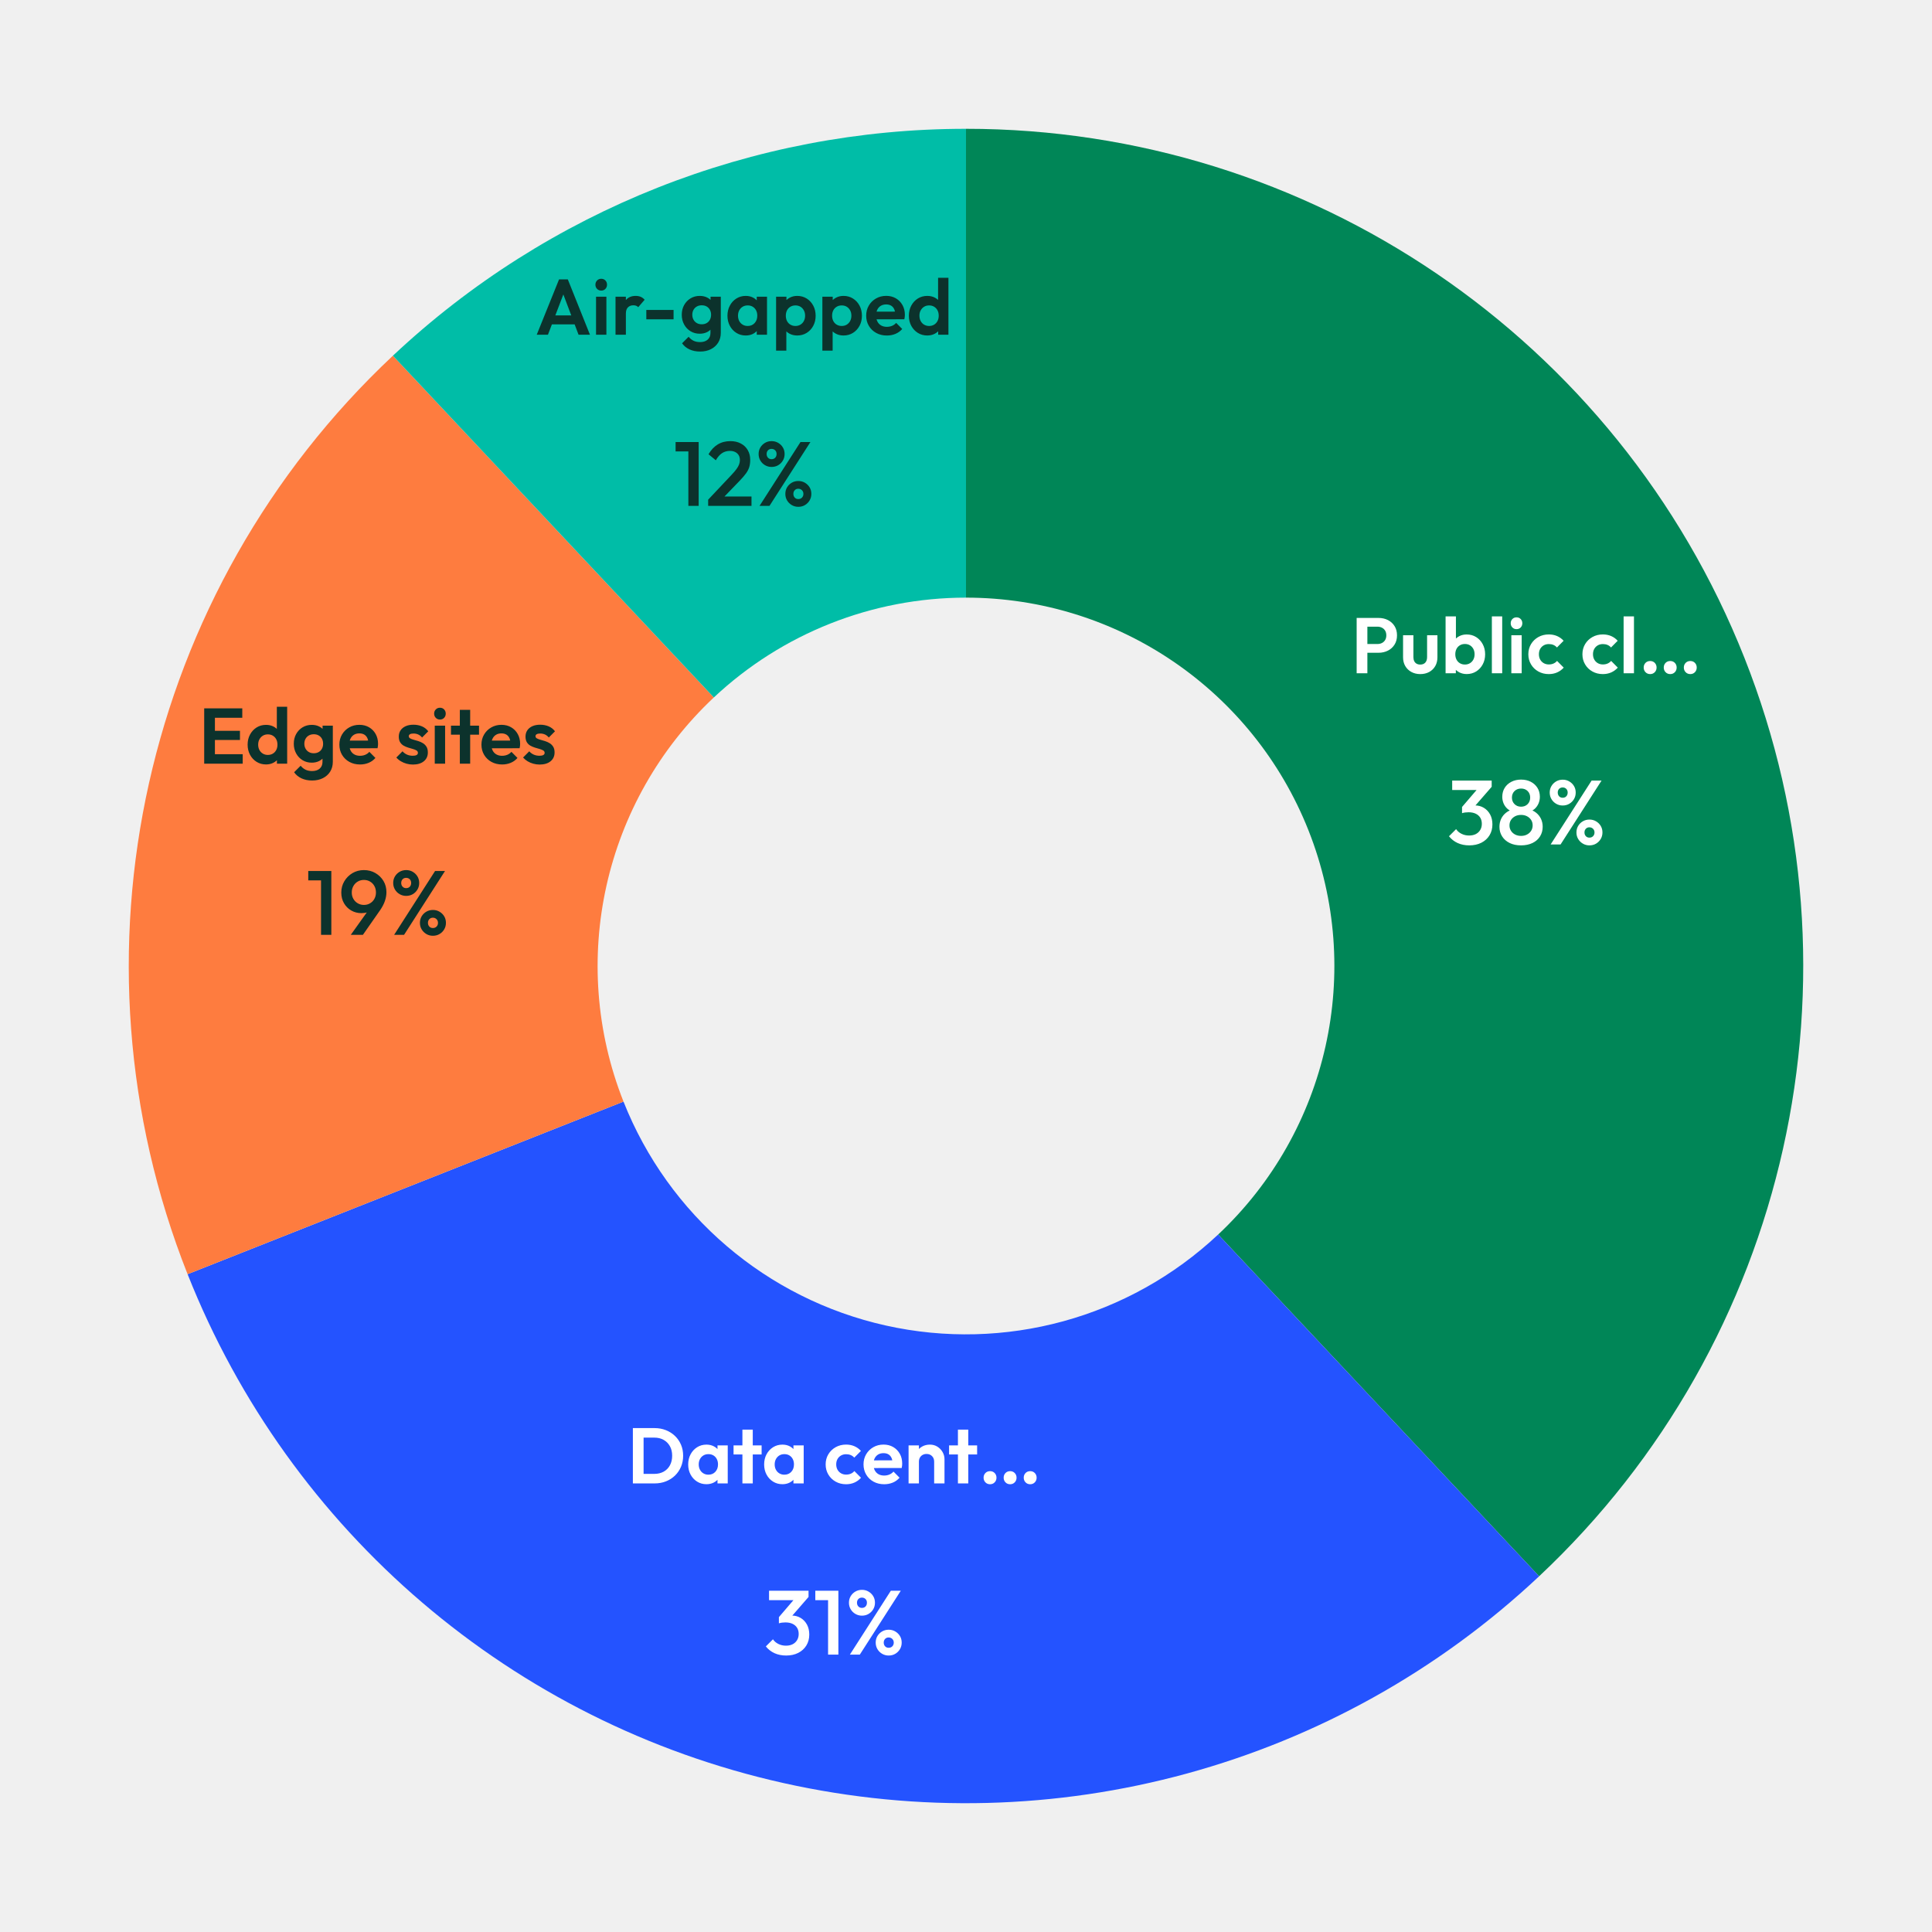
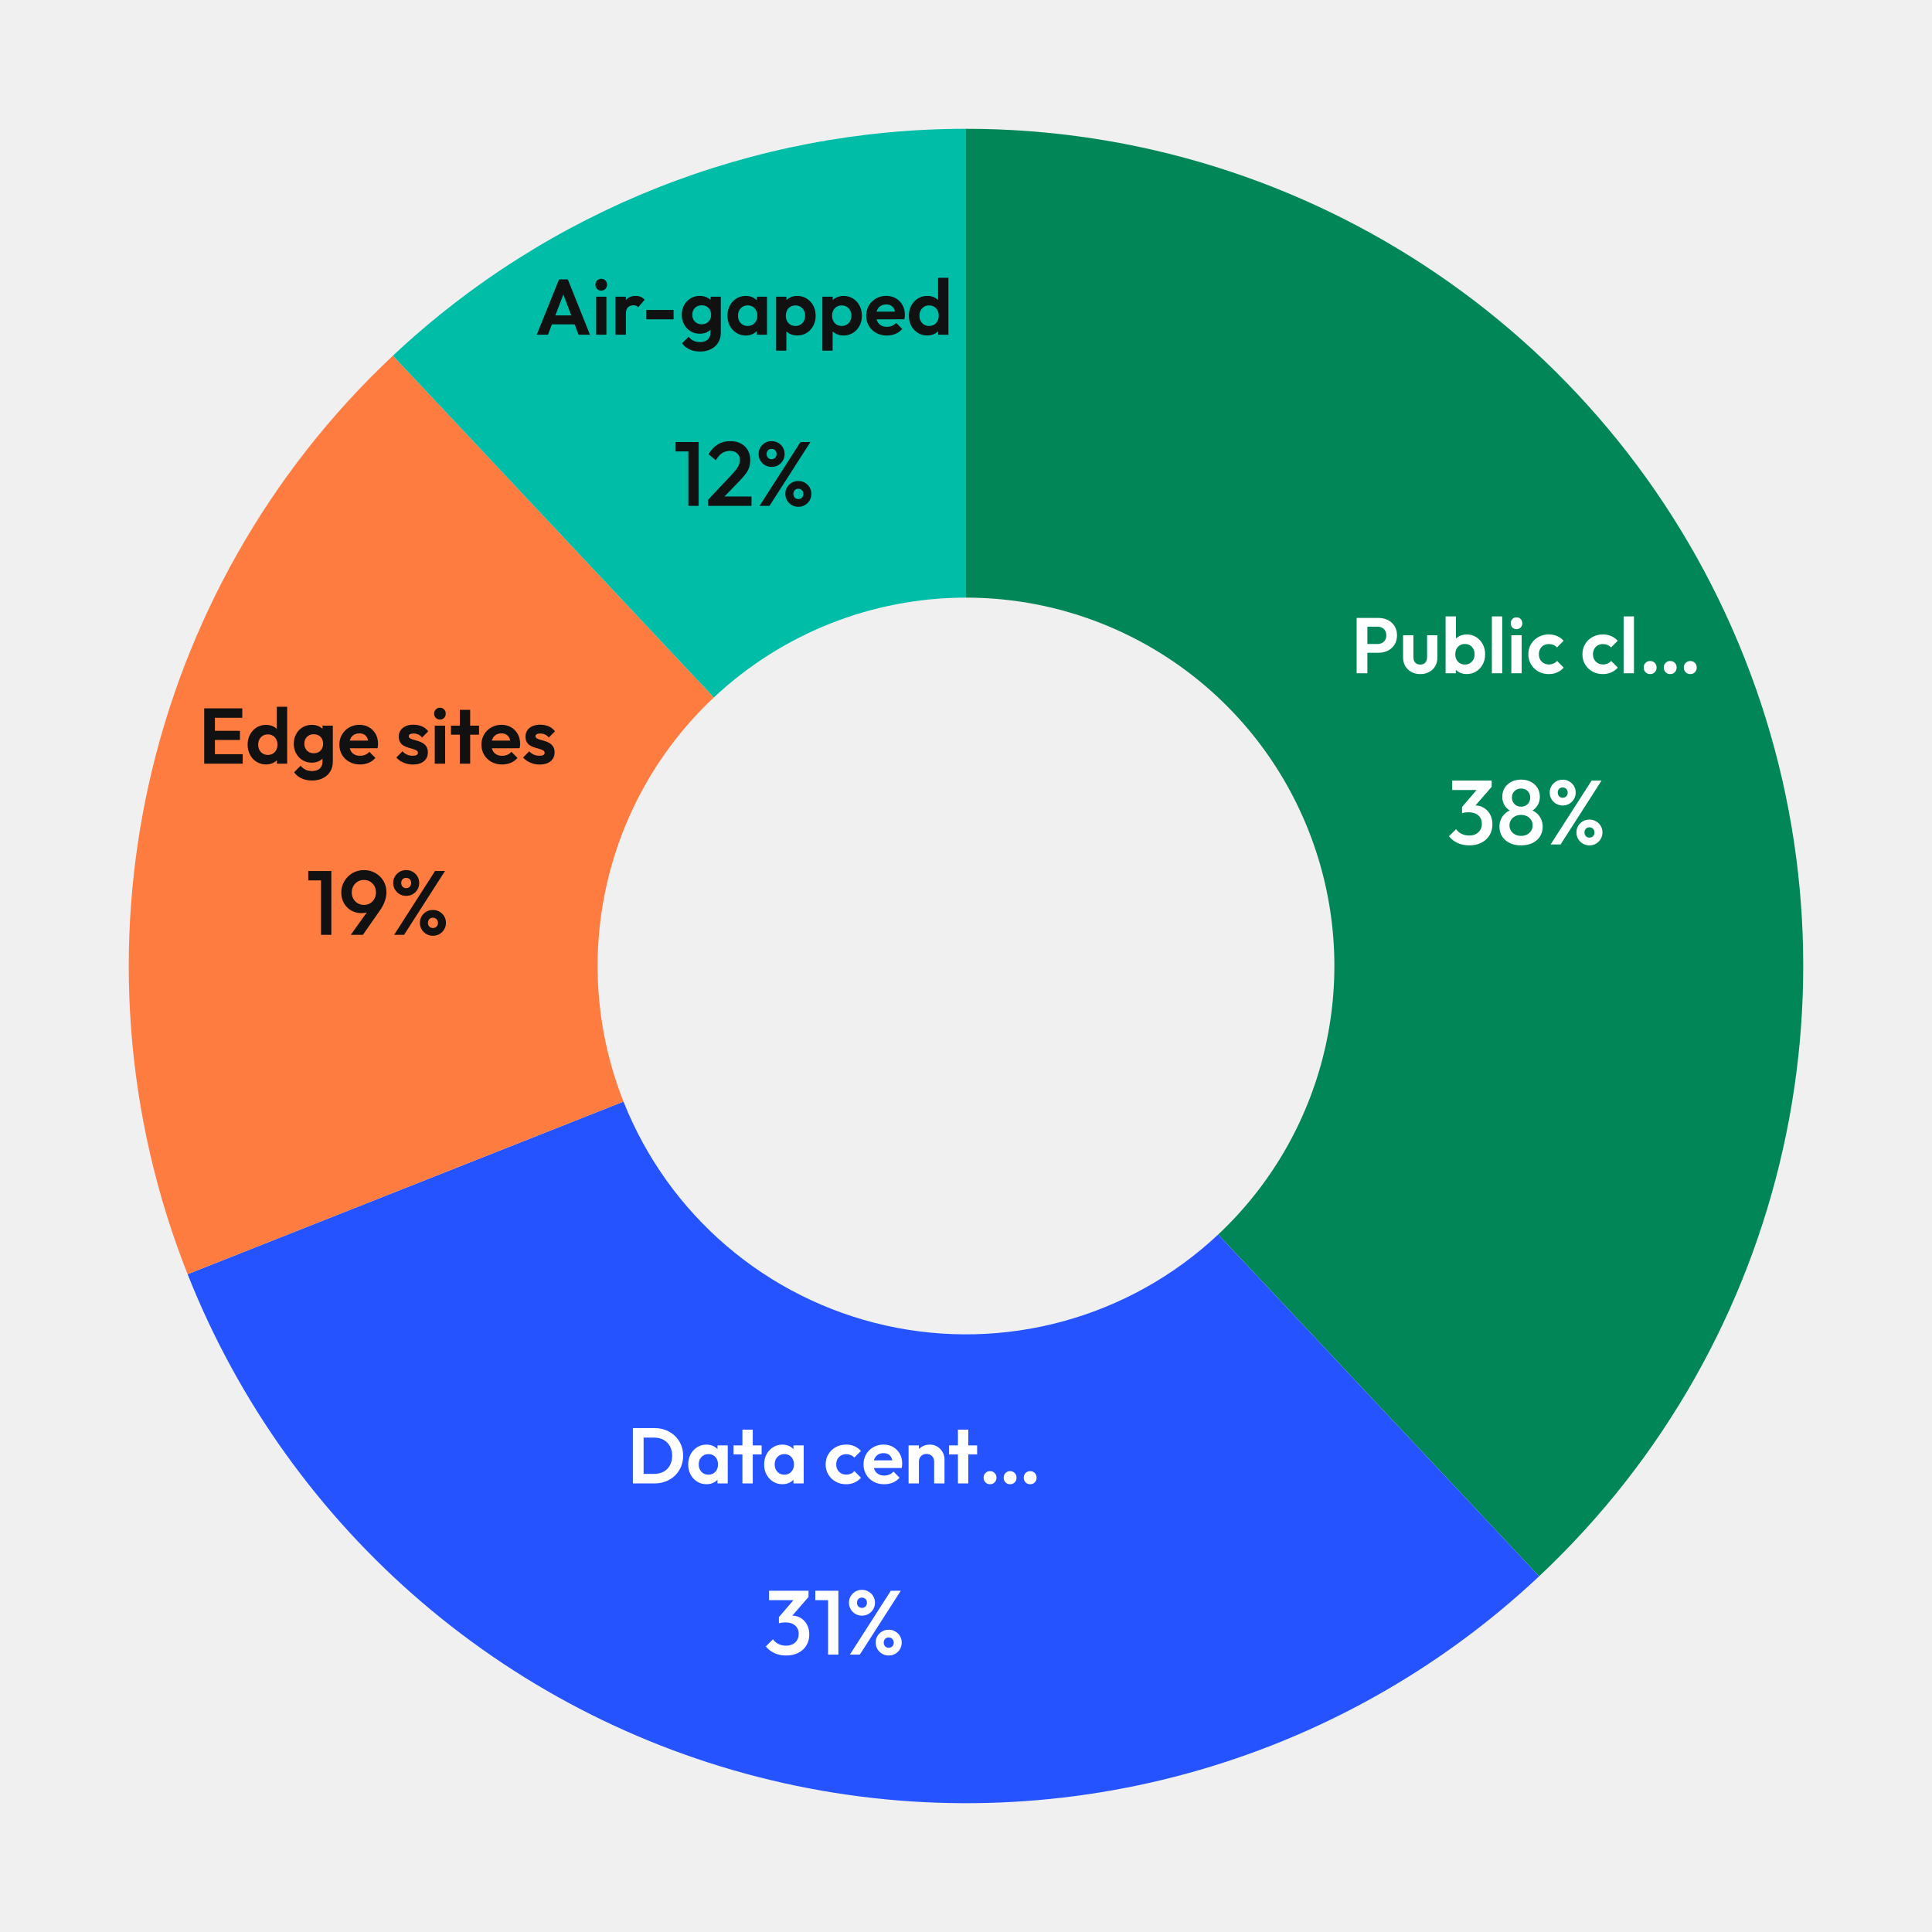
<svg xmlns="http://www.w3.org/2000/svg" id="chart-svg" width="1080" height="1080" data-lolly-anno="donut #f3f5f8 #0e1217 bottom circle inside bottom inside center auto" style="width:100%;height:auto;display:block" viewBox="0 0 1080 1080">
-   <defs>
-     <style>#chart-svg [data-canvas-input]{cursor:pointer}</style>
-   </defs>
  <path id="chart-bg" fill="none" d="M0 0h1080v1080H0z" pointer-events="all" />
  <path fill="#008657" d="M540 72a468 468 0 0 1 320.37 809.16L680.97 690.1A205.92 205.92 0 0 0 540 334.08Z" />
  <path fill="#fff" d="M821.32 472.57q-3.57 0-6.46-1.3-2.88-1.3-4.87-3.8l3.98-3.98q1.07 1.63 3.01 2.6t4.23.97q2.2 0 3.78-.81t2.47-2.3.89-3.42q0-2.04-.89-3.46-.89-1.43-2.55-2.22t-4-.79q-.92 0-1.89.12-.97.13-1.73.39l2.6-3.37q1.07-.41 2.27-.69t2.32-.28q2.75 0 4.97 1.33 2.22 1.32 3.52 3.7t1.3 5.58q0 3.47-1.63 6.12t-4.54 4.13-6.78 1.48m-4.03-18v-3.47l9.53-11.12 7.04-.15-9.94 11.42zm-5.51-12.96v-5.25h22.08v3.47l-5.05 1.78zm38.5 30.96q-3.67 0-6.37-1.33-2.7-1.32-4.21-3.69t-1.5-5.38q0-2.4.94-4.42.94-2.01 2.75-3.44t4.31-2.04l-.15 1.63q-2.04-.56-3.44-1.83-1.4-1.28-2.12-3.01-.71-1.73-.71-3.62 0-2.86 1.35-5.03 1.35-2.16 3.75-3.39 2.39-1.22 5.4-1.22 3.06 0 5.44 1.22 2.37 1.23 3.72 3.39t1.35 5.03q0 1.89-.71 3.62-.72 1.73-2.09 3.01-1.38 1.27-3.47 1.83l-.16-1.63q2.55.61 4.34 2.04 1.78 1.43 2.73 3.44.94 2.02.94 4.42 0 3.01-1.48 5.38t-4.21 3.69-6.4 1.33m0-5.3q1.89 0 3.34-.77 1.46-.76 2.3-2.09t.84-3.01q0-1.73-.84-3.03t-2.3-2.07q-1.45-.76-3.34-.76-1.88 0-3.34.76-1.45.77-2.29 2.07t-.84 3.03q0 1.68.84 3.01t2.29 2.09q1.46.77 3.34.77m0-16.32q2.25 0 3.68-1.43 1.42-1.43 1.42-3.67t-1.42-3.65-3.68-1.4q-2.19 0-3.64 1.4t-1.46 3.65q0 2.24 1.46 3.67 1.45 1.43 3.64 1.43m16.53 21.11 22.9-35.7h5.56l-22.9 35.7zm21.67.51q-1.99 0-3.64-.97t-2.63-2.6-.97-3.67.97-3.65 2.6-2.57 3.67-.97 3.7.97 2.63 2.57q.97 1.61.97 3.65t-.97 3.67-2.6 2.6-3.73.97m0-4.33q1.28 0 2.07-.82t.79-2.09q0-1.23-.82-2.04t-2.04-.82-1.99.82q-.76.81-.76 2.04 0 1.27.76 2.09.77.82 1.99.82m-14.94-17.96q-1.99 0-3.65-.97-1.65-.96-2.62-2.6-.97-1.63-.97-3.67t.97-3.65 2.6-2.57 3.67-.97 3.7.97 2.62 2.57q.97 1.61.97 3.65t-.97 3.67-2.6 2.6-3.72.97m0-4.33q1.28 0 2.04-.82t.76-2.09-.79-2.06-2.01-.79-1.99.79-.76 2.06.76 2.09q.77.82 1.99.82M762.77 364.9v-4.89h7.19q1.43 0 2.56-.57 1.13-.58 1.79-1.67.65-1.08.65-2.61t-.65-2.61-1.79-1.66-2.56-.58h-7.19v-4.88h7.82q2.93 0 5.28 1.19 2.34 1.2 3.7 3.37 1.37 2.18 1.37 5.17 0 2.97-1.37 5.16-1.36 2.19-3.7 3.38-2.35 1.2-5.28 1.2zm-4.39 11.46v-30.93h5.99v30.93zm35.55.46q-2.79 0-4.98-1.2-2.18-1.2-3.41-3.31-1.22-2.11-1.22-4.87v-12.33h5.78v12.19q0 1.32.45 2.26t1.32 1.44 2.07.5q1.8 0 2.81-1.1 1-1.1 1-3.1v-12.19h5.78v12.33q0 2.79-1.22 4.91-1.22 2.11-3.38 3.29t-5 1.18m25.97-.02q-2.3 0-4.15-.96t-2.95-2.63-1.19-3.76v-7.54q.08-2.09 1.21-3.73t2.97-2.58 4.11-.93q2.95 0 5.28 1.46t3.67 3.97q1.35 2.5 1.35 5.67 0 3.13-1.35 5.63-1.34 2.5-3.67 3.95t-5.28 1.45m-11.81-.44v-31.81h5.78v15.78l-.98 5.14.93 5.18v5.71zm10.82-4.88q1.58 0 2.79-.74 1.21-.73 1.91-2.02.69-1.3.69-2.99 0-1.68-.69-2.98-.7-1.29-1.91-2.03-1.22-.73-2.8-.73t-2.81.73-1.9 2.03-.67 2.98q0 1.7.68 3 .67 1.29 1.9 2.02t2.81.73m15.05 4.88v-31.81h5.78v31.81zm10.89 0v-21.25h5.78v21.25zm2.89-24.66q-1.4 0-2.32-.95t-.92-2.35.92-2.35 2.32-.95q1.44 0 2.34.95.91.95.91 2.35t-.91 2.35-2.34.95m18.03 25.12q-3.22 0-5.82-1.45t-4.1-3.98q-1.5-2.52-1.5-5.64 0-3.17 1.5-5.68 1.51-2.51 4.11-3.97 2.61-1.45 5.84-1.45 2.49 0 4.6.9 2.11.91 3.67 2.64l-3.72 3.76q-.84-.96-1.99-1.44-1.15-.47-2.56-.47-1.61 0-2.87.72-1.25.73-1.96 1.99-.71 1.27-.71 2.97 0 1.68.71 2.96.71 1.29 1.97 2.02t2.86.73q1.44 0 2.6-.5t2-1.48l3.73 3.76q-1.59 1.76-3.71 2.69t-4.65.92m30.23 0q-3.23 0-5.83-1.45t-4.09-3.98q-1.5-2.52-1.5-5.64 0-3.17 1.5-5.68t4.11-3.97 5.84-1.45q2.49 0 4.6.9 2.11.91 3.67 2.64l-3.73 3.76q-.83-.96-1.98-1.44-1.15-.47-2.56-.47-1.62 0-2.87.72-1.25.73-1.96 1.99-.71 1.27-.71 2.97 0 1.68.71 2.96.71 1.29 1.97 2.02 1.25.73 2.86.73 1.44 0 2.6-.5t2-1.48l3.73 3.76q-1.6 1.76-3.71 2.69-2.12.92-4.65.92m11.61-.46v-31.81h5.79v31.81zm26.05.46q-1.57 0-2.59-1.06t-1.02-2.59q0-1.57 1.02-2.62 1.02-1.04 2.59-1.04 1.58 0 2.59 1.04 1.01 1.05 1.01 2.62 0 1.53-1.01 2.59t-2.59 1.06m11.22 0q-1.57 0-2.59-1.06t-1.02-2.59q0-1.57 1.02-2.62 1.02-1.04 2.59-1.04 1.58 0 2.59 1.04 1.01 1.05 1.01 2.62 0 1.53-1.01 2.59t-2.59 1.06m-22.44 0q-1.57 0-2.59-1.06t-1.02-2.59q0-1.57 1.02-2.62 1.02-1.04 2.59-1.04 1.58 0 2.59 1.04 1.01 1.05 1.01 2.62 0 1.53-1.01 2.59t-2.59 1.06" />
  <path fill="#2453ff" d="M860.37 881.16a468 468 0 0 1-755.5-168.88l243.67-96.48a205.92 205.92 0 0 0 332.42 74.3Z" />
  <path fill="#fff" d="M439.44 925.45q-3.57 0-6.46-1.3-2.88-1.3-4.87-3.8l3.98-3.98q1.07 1.63 3.01 2.6t4.23.97q2.2 0 3.78-.81t2.47-2.3.89-3.42q0-2.04-.89-3.46-.89-1.43-2.55-2.22t-4-.79q-.92 0-1.89.12-.97.13-1.73.39l2.6-3.37q1.07-.41 2.27-.69t2.32-.28q2.75 0 4.97 1.33 2.22 1.32 3.52 3.7t1.3 5.58q0 3.47-1.63 6.12t-4.54 4.13-6.78 1.48m-4.03-18v-3.47l9.53-11.12 7.04-.15-9.94 11.42zm-5.51-12.96v-5.25h22.08v3.47l-5.05 1.78zm33 30.45v-35.7h5.76v35.7zm-7.14-30.45v-5.25h12.39v5.25zm19.33 30.45 22.89-35.7h5.56l-22.9 35.7zm21.67.51q-1.99 0-3.65-.97-1.65-.97-2.62-2.6t-.97-3.67.97-3.65 2.6-2.57 3.67-.97 3.7.97 2.62 2.57q.97 1.61.97 3.65t-.97 3.67-2.6 2.6-3.72.97m0-4.33q1.28 0 2.07-.82t.79-2.09q0-1.23-.82-2.04t-2.04-.82q-1.22 0-1.99.82-.76.81-.76 2.04 0 1.27.76 2.09.77.82 1.99.82m-14.94-17.96q-1.99 0-3.65-.97-1.66-.96-2.63-2.6-.97-1.63-.97-3.67t.97-3.65 2.61-2.57 3.67-.97 3.69.97 2.63 2.57q.97 1.61.97 3.65t-.97 3.67-2.6 2.6-3.72.97m0-4.33q1.27 0 2.04-.82.76-.81.76-2.09t-.79-2.06-2.01-.79q-1.23 0-1.99.79-.77.79-.77 2.06 0 1.28.77 2.09.76.82 1.99.82m-123.96-69.59v-5.33h7.9q2.99 0 5.24-1.25t3.5-3.55 1.24-5.38q0-3.06-1.27-5.32t-3.51-3.52-5.2-1.25h-8.01v-5.33h8.11q3.43 0 6.35 1.15t5.09 3.23 3.38 4.9 1.2 6.18q0 3.34-1.2 6.17-1.21 2.83-3.36 4.92-2.16 2.08-5.07 3.23t-6.31 1.15zm-4.08 0v-30.93h5.99v30.93zm41.13.44q-2.91 0-5.22-1.45-2.32-1.45-3.66-3.95-1.33-2.5-1.33-5.63 0-3.17 1.33-5.67 1.34-2.51 3.66-3.97 2.31-1.46 5.22-1.46 2.28 0 4.09.93 1.8.94 2.9 2.58t1.17 3.73v7.65q-.08 2.09-1.16 3.73t-2.9 2.58q-1.82.93-4.1.93m1.07-5.32q2.42 0 3.91-1.62 1.48-1.61 1.48-4.13 0-1.69-.67-2.98t-1.88-2.03-2.82-.73q-1.59 0-2.8.73-1.21.74-1.91 2.03-.7 1.3-.7 2.98 0 1.69.7 2.99.69 1.29 1.91 2.02 1.21.74 2.78.74m5.1 4.88v-5.71l.92-5.18-.92-5.14v-5.22h5.73v21.25zm13.93 0v-30.07h5.79v30.07zm-4.95-16.19v-5.06h15.69v5.06zm27.31 16.63q-2.91 0-5.22-1.45-2.32-1.45-3.66-3.95-1.33-2.5-1.33-5.63 0-3.17 1.33-5.67 1.34-2.51 3.66-3.97 2.31-1.46 5.22-1.46 2.28 0 4.09.93 1.8.94 2.9 2.58t1.17 3.73v7.65q-.08 2.09-1.16 3.73t-2.9 2.58q-1.82.93-4.1.93m1.07-5.32q2.42 0 3.91-1.62 1.48-1.61 1.48-4.13 0-1.69-.67-2.98t-1.88-2.03-2.82-.73q-1.59 0-2.8.73-1.21.74-1.91 2.03-.7 1.3-.7 2.98 0 1.69.7 2.99.69 1.29 1.91 2.02 1.21.74 2.78.74m5.1 4.88v-5.71l.92-5.18-.92-5.14v-5.22h5.73v21.25zm29.42.46q-3.22 0-5.82-1.45t-4.1-3.98-1.5-5.64q0-3.17 1.51-5.68 1.5-2.51 4.1-3.97 2.61-1.45 5.85-1.45 2.48 0 4.59.9 2.11.91 3.68 2.64l-3.73 3.76q-.84-.96-1.99-1.44-1.15-.47-2.55-.47-1.62 0-2.88.72-1.25.73-1.96 1.99-.71 1.27-.71 2.97 0 1.68.71 2.96.71 1.29 1.97 2.02t2.87.73q1.44 0 2.6-.5t1.99-1.48l3.73 3.76q-1.59 1.76-3.71 2.69t-4.65.92m21.31 0q-3.32 0-5.94-1.43-2.61-1.43-4.11-3.95t-1.51-5.71q0-3.16 1.48-5.67t4.02-3.96 5.69-1.45q3.05 0 5.4 1.37t3.69 3.76 1.34 5.47q0 .56-.06 1.16-.07.59-.22 1.33l-17.89.03v-4.29l15.2-.03-2.35 1.77q-.07-1.89-.67-3.17-.59-1.27-1.71-1.94t-2.76-.67q-1.71 0-2.98.76-1.26.76-1.95 2.14t-.69 3.31.73 3.36q.74 1.42 2.09 2.19 1.35.76 3.17.76 1.6 0 2.93-.56 1.33-.55 2.3-1.65l3.39 3.41q-1.56 1.81-3.78 2.74-2.23.92-4.81.92m27.93-.46v-12.18q0-1.9-1.19-3.09-1.19-1.2-3.04-1.2-1.26 0-2.23.54t-1.51 1.51-.55 2.24l-2.25-1.16q0-2.48 1.08-4.35 1.09-1.88 3-2.94t4.33-1.06q2.35 0 4.19 1.16 1.84 1.17 2.9 3.05t1.05 4.02v13.46zm-14.3 0v-21.25h5.78v21.25zm27.59 0v-30.07h5.78v30.07zm-4.95-16.19v-5.06h15.68v5.06zm34.12 16.65q-1.58 0-2.59-1.06-1.02-1.06-1.02-2.59 0-1.57 1.02-2.62 1.01-1.04 2.59-1.04t2.58 1.04q1.02 1.05 1.02 2.62 0 1.53-1.02 2.59-1.01 1.06-2.58 1.06m11.22 0q-1.58 0-2.59-1.06-1.02-1.06-1.02-2.59 0-1.57 1.02-2.62 1.01-1.04 2.59-1.04t2.58 1.04q1.02 1.05 1.02 2.62 0 1.53-1.02 2.59-1.01 1.06-2.58 1.06m-22.44 0q-1.58 0-2.59-1.06-1.02-1.06-1.02-2.59 0-1.57 1.02-2.62 1.01-1.04 2.59-1.04t2.58 1.04q1.02 1.05 1.02 2.62 0 1.53-1.02 2.59-1.01 1.06-2.58 1.06" />
  <path fill="#fe7c3f" d="M104.86 712.28a468 468 0 0 1 114.77-513.44l179.4 191.05a205.9 205.9 0 0 0-50.49 225.91Z" />
-   <path fill="#0c322c" d="M179.46 522.59v-35.7h5.76v35.7zm-7.14-30.45v-5.25h12.39v5.25zm23.76 30.45 10.46-14.64 2.09-1.27q-.51 1.12-1.3 1.99t-2.07 1.32-3.26.46q-3.06 0-5.61-1.45t-4.08-4.06-1.53-6.01q0-3.47 1.71-6.33t4.56-4.54q2.86-1.68 6.38-1.68 3.57 0 6.42 1.66t4.52 4.43q1.65 2.78 1.65 6.25 0 4.9-3.41 9.9l-9.75 13.97zm7.35-16.73q1.93 0 3.46-.92 1.53-.91 2.4-2.49.87-1.59.87-3.52 0-2.04-.87-3.62-.87-1.59-2.4-2.5-1.53-.92-3.46-.92-1.94 0-3.47.92-1.53.91-2.42 2.5-.9 1.58-.9 3.62 0 1.99.9 3.54.89 1.56 2.44 2.47 1.56.92 3.45.92m16.88 16.73 22.9-35.7h5.55l-22.89 35.7zm21.67.51q-1.99 0-3.64-.97t-2.63-2.6-.97-3.67.97-3.65 2.6-2.57 3.67-.97 3.7.97 2.63 2.57q.97 1.61.97 3.65t-.97 3.67-2.61 2.6-3.72.97m0-4.33q1.28 0 2.07-.82t.79-2.09q0-1.23-.82-2.04t-2.04-.82q-1.22 0-1.99.82-.76.81-.76 2.04 0 1.27.76 2.09.77.82 1.99.82m-14.94-17.96q-1.99 0-3.65-.97-1.65-.96-2.62-2.6-.97-1.63-.97-3.67t.97-3.65 2.6-2.57 3.67-.97 3.7.97 2.62 2.57.97 3.65-.97 3.67q-.97 1.64-2.6 2.6t-3.72.97m0-4.33q1.27 0 2.04-.82.76-.81.76-2.09t-.79-2.06-2.01-.79-1.99.79-.77 2.06q0 1.28.77 2.09.77.82 1.99.82m-112.89-69.59v-30.93h5.99v30.93zm4.39 0v-5.29h17.13v5.29zm0-13.23v-5.12h15.6v5.12zm0-12.41v-5.29h16.9v5.29zm30.18 26.08q-2.95 0-5.28-1.45t-3.67-3.95-1.35-5.64q0-3.18 1.35-5.67 1.34-2.5 3.66-3.96t5.29-1.46q2.3 0 4.13.93t2.96 2.58 1.2 3.73v7.54q-.07 2.09-1.18 3.76-1.12 1.67-2.96 2.63-1.85.96-4.15.96m.99-5.32q1.63 0 2.83-.74 1.2-.73 1.88-2.02t.68-2.99-.68-2.99-1.88-2.01q-1.2-.74-2.8-.74t-2.81.74-1.91 2.03-.7 2.97.69 2.98 1.92 2.03q1.22.74 2.78.74m10.82 4.88h-5.73v-5.71l.93-5.18-.98-5.14v-15.78h5.78zm14.01 9.42q-3.42 0-6.01-1.21t-4.12-3.41l3.65-3.64q1.21 1.46 2.74 2.21 1.53.76 3.68.76 2.67 0 4.23-1.36t1.56-3.76v-5.32l.98-4.67-.93-4.68v-5.59h5.73v20.17q0 3.17-1.47 5.52t-4.07 3.66-5.97 1.32m-.27-9.97q-2.87 0-5.15-1.39t-3.59-3.81-1.3-5.4q0-3 1.3-5.38 1.31-2.38 3.59-3.77t5.15-1.39q2.36 0 4.18.92t2.88 2.54 1.14 3.78v6.66q-.08 2.13-1.16 3.76-1.08 1.64-2.9 2.56t-4.14.92m1.13-5.27q1.58 0 2.76-.68t1.82-1.88.64-2.75-.64-2.76q-.65-1.19-1.82-1.87t-2.75-.68-2.77.68-1.85 1.88-.66 2.75q0 1.51.66 2.72t1.84 1.9 2.77.69m25.87 6.28q-3.32 0-5.94-1.43-2.61-1.43-4.12-3.95-1.5-2.53-1.5-5.71 0-3.16 1.48-5.67t4.02-3.96 5.68-1.45q3.06 0 5.41 1.37t3.69 3.76 1.34 5.47q0 .56-.06 1.16-.07.59-.22 1.33l-17.89.03v-4.29l15.2-.03-2.35 1.77q-.07-1.89-.67-3.17-.6-1.27-1.71-1.94-1.12-.67-2.76-.67-1.71 0-2.98.76-1.26.76-1.95 2.14t-.69 3.31.73 3.36 2.09 2.19q1.35.76 3.16.76 1.61 0 2.94-.56 1.33-.55 2.3-1.65l3.39 3.41q-1.56 1.81-3.79 2.74-2.22.92-4.8.92m29.54.04q-1.82 0-3.55-.48t-3.18-1.36q-1.46-.87-2.52-2.09l3.44-3.48q1.09 1.22 2.53 1.86 1.45.63 3.21.63 1.4 0 2.14-.41.73-.42.73-1.2 0-.88-.78-1.35-.77-.47-1.99-.82l-2.58-.75q-1.35-.4-2.58-1.09t-1.99-1.91-.77-3.14q0-2.04 1-3.53t2.83-2.32 4.36-.83q2.63 0 4.77.92t3.52 2.76l-3.45 3.47q-.97-1.16-2.19-1.7-1.22-.53-2.59-.53-1.3 0-1.98.39t-.68 1.1q0 .79.77 1.23t2 .77 2.56.75q1.35.42 2.57 1.16 1.22.75 1.99 1.98t.77 3.2q0 3.11-2.25 4.94t-6.11 1.83m12.22-.5v-21.25h5.79v21.25zm2.9-24.66q-1.4 0-2.32-.95-.93-.95-.93-2.35t.93-2.35q.92-.95 2.32-.95 1.44 0 2.34.95t.9 2.35-.9 2.35-2.34.95m11.12 24.66v-30.07h5.78v30.07zm-4.95-16.19v-5.06h15.68v5.06zm28.59 16.65q-3.32 0-5.94-1.43-2.61-1.43-4.12-3.95-1.5-2.53-1.5-5.71 0-3.16 1.48-5.67t4.02-3.96q2.55-1.45 5.68-1.45 3.06 0 5.41 1.37t3.69 3.76 1.34 5.47q0 .56-.06 1.16-.07.59-.22 1.33l-17.89.03v-4.29l15.2-.03-2.35 1.77q-.07-1.89-.67-3.17-.6-1.27-1.71-1.94-1.12-.67-2.76-.67-1.72 0-2.98.76-1.27.76-1.95 2.14-.69 1.38-.69 3.31t.73 3.36 2.09 2.19 3.16.76q1.61 0 2.94-.56 1.33-.55 2.3-1.65l3.39 3.41q-1.56 1.81-3.79 2.74-2.22.92-4.8.92m20.96.04q-1.82 0-3.55-.48t-3.18-1.36-2.52-2.09l3.45-3.48q1.08 1.22 2.53 1.86 1.44.63 3.2.63 1.4 0 2.14-.41.73-.42.73-1.2 0-.88-.78-1.35-.77-.47-1.99-.82l-2.58-.75q-1.35-.4-2.58-1.09t-1.99-1.91-.77-3.14q0-2.04 1-3.53t2.83-2.32 4.36-.83q2.63 0 4.77.92t3.52 2.76l-3.45 3.47q-.97-1.16-2.19-1.7-1.22-.53-2.59-.53-1.3 0-1.98.39t-.68 1.1q0 .79.77 1.23t2 .77 2.56.75q1.35.42 2.57 1.16 1.22.75 1.99 1.98t.77 3.2q0 3.11-2.25 4.94t-6.11 1.83" />
+   <path fill="#111" d="M179.46 522.59v-35.7h5.76v35.7zm-7.14-30.45v-5.25h12.39v5.25zm23.76 30.45 10.46-14.64 2.09-1.27q-.51 1.12-1.3 1.99t-2.07 1.32-3.26.46q-3.06 0-5.61-1.45t-4.08-4.06-1.53-6.01q0-3.47 1.71-6.33t4.56-4.54q2.86-1.68 6.38-1.68 3.57 0 6.42 1.66t4.52 4.43q1.65 2.78 1.65 6.25 0 4.9-3.41 9.9l-9.75 13.97zm7.35-16.73q1.93 0 3.46-.92 1.53-.91 2.4-2.49.87-1.59.87-3.52 0-2.04-.87-3.62-.87-1.59-2.4-2.5-1.53-.92-3.46-.92-1.94 0-3.47.92-1.53.91-2.42 2.5-.9 1.58-.9 3.62 0 1.99.9 3.54.89 1.56 2.44 2.47 1.56.92 3.45.92m16.88 16.73 22.9-35.7h5.55l-22.89 35.7zm21.67.51q-1.99 0-3.64-.97t-2.63-2.6-.97-3.67.97-3.65 2.6-2.57 3.67-.97 3.7.97 2.63 2.57q.97 1.61.97 3.65t-.97 3.67-2.61 2.6-3.72.97m0-4.33q1.28 0 2.07-.82t.79-2.09q0-1.23-.82-2.04t-2.04-.82q-1.22 0-1.99.82-.76.81-.76 2.04 0 1.27.76 2.09.77.82 1.99.82m-14.94-17.96q-1.99 0-3.65-.97-1.65-.96-2.62-2.6-.97-1.63-.97-3.67t.97-3.65 2.6-2.57 3.67-.97 3.7.97 2.62 2.57.97 3.65-.97 3.67q-.97 1.64-2.6 2.6t-3.72.97m0-4.33q1.27 0 2.04-.82.76-.81.76-2.09t-.79-2.06-2.01-.79-1.99.79-.77 2.06q0 1.28.77 2.09.77.82 1.99.82m-112.89-69.59v-30.93h5.99v30.93zm4.39 0v-5.29h17.13v5.29zm0-13.23v-5.12h15.6v5.12zm0-12.41v-5.29h16.9v5.29zm30.18 26.08q-2.95 0-5.28-1.45t-3.67-3.95-1.35-5.64q0-3.18 1.35-5.67 1.34-2.5 3.66-3.96t5.29-1.46q2.3 0 4.13.93t2.96 2.58 1.2 3.73v7.54q-.07 2.09-1.18 3.76-1.12 1.67-2.96 2.63-1.85.96-4.15.96m.99-5.32q1.63 0 2.83-.74 1.2-.73 1.88-2.02t.68-2.99-.68-2.99-1.88-2.01q-1.2-.74-2.8-.74t-2.81.74-1.91 2.03-.7 2.97.69 2.98 1.92 2.03q1.22.74 2.78.74m10.82 4.88h-5.73v-5.71l.93-5.18-.98-5.14v-15.78h5.78zm14.01 9.42q-3.42 0-6.01-1.21t-4.12-3.41l3.65-3.64q1.21 1.46 2.74 2.21 1.53.76 3.68.76 2.67 0 4.23-1.36t1.56-3.76v-5.32l.98-4.67-.93-4.68v-5.59h5.73v20.17q0 3.17-1.47 5.52t-4.07 3.66-5.97 1.32m-.27-9.97q-2.87 0-5.15-1.39t-3.59-3.81-1.3-5.4q0-3 1.3-5.38 1.31-2.38 3.59-3.77t5.15-1.39q2.36 0 4.18.92t2.88 2.54 1.14 3.78v6.66q-.08 2.13-1.16 3.76-1.08 1.64-2.9 2.56t-4.14.92m1.13-5.27q1.58 0 2.76-.68t1.82-1.88.64-2.75-.64-2.76q-.65-1.19-1.82-1.87t-2.75-.68-2.77.68-1.85 1.88-.66 2.75q0 1.51.66 2.72t1.84 1.9 2.77.69m25.87 6.28q-3.32 0-5.94-1.43-2.61-1.43-4.12-3.95-1.5-2.53-1.5-5.71 0-3.16 1.48-5.67t4.02-3.96 5.68-1.45q3.06 0 5.41 1.37t3.69 3.76 1.34 5.47q0 .56-.06 1.16-.07.59-.22 1.33l-17.89.03v-4.29l15.2-.03-2.35 1.77q-.07-1.89-.67-3.17-.6-1.27-1.71-1.94-1.12-.67-2.76-.67-1.71 0-2.98.76-1.26.76-1.95 2.14t-.69 3.31.73 3.36 2.09 2.19q1.35.76 3.16.76 1.61 0 2.94-.56 1.33-.55 2.3-1.65l3.39 3.41q-1.56 1.81-3.79 2.74-2.22.92-4.8.92m29.54.04q-1.82 0-3.55-.48t-3.18-1.36q-1.46-.87-2.52-2.09l3.44-3.48q1.09 1.22 2.53 1.86 1.45.63 3.21.63 1.4 0 2.14-.41.73-.42.73-1.2 0-.88-.78-1.35-.77-.47-1.99-.82l-2.58-.75q-1.35-.4-2.58-1.09t-1.99-1.91-.77-3.14q0-2.04 1-3.53t2.83-2.32 4.36-.83q2.63 0 4.77.92t3.52 2.76l-3.45 3.47q-.97-1.16-2.19-1.7-1.22-.53-2.59-.53-1.3 0-1.98.39t-.68 1.1q0 .79.77 1.23t2 .77 2.56.75q1.35.42 2.57 1.16 1.22.75 1.99 1.98t.77 3.2q0 3.11-2.25 4.94t-6.11 1.83m12.22-.5v-21.25h5.79v21.25zm2.9-24.66q-1.4 0-2.32-.95-.93-.95-.93-2.35t.93-2.35q.92-.95 2.32-.95 1.44 0 2.34.95t.9 2.35-.9 2.35-2.34.95m11.12 24.66v-30.07h5.78v30.07zm-4.95-16.19v-5.06h15.68v5.06zm28.59 16.65q-3.32 0-5.94-1.43-2.61-1.43-4.12-3.95-1.5-2.53-1.5-5.71 0-3.16 1.48-5.67t4.02-3.96q2.55-1.45 5.68-1.45 3.06 0 5.41 1.37t3.69 3.76 1.34 5.47q0 .56-.06 1.16-.07.59-.22 1.33l-17.89.03v-4.29l15.2-.03-2.35 1.77q-.07-1.89-.67-3.17-.6-1.27-1.71-1.94-1.12-.67-2.76-.67-1.72 0-2.98.76-1.27.76-1.95 2.14-.69 1.38-.69 3.31t.73 3.36 2.09 2.19 3.16.76q1.61 0 2.94-.56 1.33-.55 2.3-1.65l3.39 3.41q-1.56 1.81-3.79 2.74-2.22.92-4.8.92m20.96.04q-1.82 0-3.55-.48t-3.18-1.36-2.52-2.09l3.45-3.48q1.08 1.22 2.53 1.86 1.44.63 3.2.63 1.4 0 2.14-.41.73-.42.73-1.2 0-.88-.78-1.35-.77-.47-1.99-.82l-2.58-.75q-1.35-.4-2.58-1.09t-1.99-1.91-.77-3.14q0-2.04 1-3.53t2.83-2.32 4.36-.83q2.63 0 4.77.92t3.52 2.76l-3.45 3.47q-.97-1.16-2.19-1.7-1.22-.53-2.59-.53-1.3 0-1.98.39t-.68 1.1q0 .79.77 1.23t2 .77 2.56.75q1.35.42 2.57 1.16 1.22.75 1.99 1.98t.77 3.2q0 3.11-2.25 4.94t-6.11 1.83" />
  <path fill="#00bda7" d="M219.63 198.84A468 468 0 0 1 540 72v262.08a206 206 0 0 0-140.96 55.81Z" />
-   <path fill="#0c322c" d="M384.8 282.8v-35.7h5.76v35.7zm-7.14-30.45v-5.25h12.39v5.25zm18.2 26.98 13.16-13.97q1.63-1.74 2.65-3.11 1.02-1.38 1.48-2.6t.46-2.5q0-2.4-1.55-3.75-1.56-1.35-3.96-1.35-2.55 0-4.49 1.27-1.93 1.28-3.46 3.98l-4.08-3.37q2.09-3.62 5.15-5.48t7.09-1.86q3.31 0 5.81 1.33 2.5 1.32 3.88 3.69t1.37 5.49q0 2.24-.53 4-.54 1.76-1.81 3.52-1.28 1.76-3.52 4.1l-10.1 10.46zm0 3.47v-3.47l5.05-1.78h19.18v5.25zm28.72 0 22.9-35.7h5.55l-22.89 35.7zm21.67.51q-1.99 0-3.65-.97-1.65-.97-2.62-2.6t-.97-3.67.97-3.65 2.6-2.57 3.67-.97 3.7.97 2.62 2.57q.97 1.61.97 3.65t-.97 3.67-2.6 2.6-3.72.97m0-4.33q1.28 0 2.07-.82t.79-2.09q0-1.23-.82-2.04t-2.04-.82-1.99.82q-.76.81-.76 2.04 0 1.27.76 2.09.77.82 1.99.82m-14.94-17.96q-1.99 0-3.65-.97-1.66-.96-2.62-2.6-.97-1.63-.97-3.67t.97-3.65q.96-1.6 2.6-2.57 1.63-.97 3.67-.97t3.7.97 2.62 2.57q.97 1.61.97 3.65t-.97 3.67-2.6 2.6-3.72.97m0-4.33q1.27 0 2.04-.82.76-.81.76-2.09t-.79-2.06-2.01-.79q-1.23 0-1.99.79-.77.79-.77 2.06 0 1.28.77 2.09.76.82 1.99.82M300.04 187.1l12.48-30.93h4.89l12.38 30.93h-6.38l-9.58-25.37h2.18l-9.7 25.37zm6.62-5.77v-5.02h16.62v5.02zm26.53 5.77v-21.25h5.79v21.25zm2.9-24.66q-1.4 0-2.33-.95-.92-.95-.92-2.35t.92-2.35 2.33-.95q1.44 0 2.34.95t.9 2.35-.9 2.35-2.34.95m7.99 24.66v-21.25h5.79v21.25zm5.79-11.74-2.26-1.51q.42-3.89 2.31-6.16t5.44-2.28q1.56 0 2.79.52 1.22.51 2.21 1.63l-3.58 4.16q-.51-.55-1.19-.81-.68-.25-1.56-.25-1.85 0-3.01 1.15t-1.15 3.55m11.42 3.14v-5.24h15.24v5.24zm30.13 18.02q-3.43 0-6.01-1.21-2.59-1.21-4.13-3.41l3.66-3.64q1.21 1.46 2.73 2.21 1.53.76 3.69.76 2.67 0 4.23-1.36t1.56-3.76v-5.32l.98-4.67-.93-4.68v-5.59h5.73v20.17q0 3.17-1.47 5.52-1.48 2.35-4.07 3.66-2.6 1.32-5.97 1.32m-.27-9.97q-2.87 0-5.15-1.39t-3.59-3.81-1.3-5.4q0-3 1.3-5.38 1.31-2.38 3.59-3.77t5.15-1.39q2.35 0 4.18.92t2.88 2.54 1.14 3.78v6.66q-.08 2.13-1.16 3.76-1.08 1.64-2.9 2.56t-4.14.92m1.12-5.27q1.59 0 2.76-.68 1.18-.68 1.82-1.88t.65-2.75-.65-2.76q-.64-1.19-1.81-1.87t-2.76-.68q-1.57 0-2.76.68-1.2.68-1.86 1.88t-.66 2.75q0 1.51.66 2.72t1.85 1.9 2.76.69m24.59 6.26q-2.91 0-5.22-1.45-2.32-1.45-3.65-3.95-1.34-2.5-1.34-5.63 0-3.17 1.34-5.67 1.33-2.51 3.65-3.97t5.22-1.46q2.29 0 4.09.93t2.9 2.58q1.09 1.64 1.17 3.73v7.65q-.08 2.09-1.16 3.73t-2.89 2.58-4.11.93m1.08-5.32q2.42 0 3.9-1.62 1.49-1.61 1.49-4.13 0-1.69-.67-2.98-.68-1.29-1.89-2.03t-2.82-.73q-1.59 0-2.8.73-1.21.74-1.91 2.03-.69 1.3-.69 2.98 0 1.69.69 2.99.69 1.29 1.91 2.02 1.21.74 2.79.74m5.09 4.88v-5.71l.92-5.18-.92-5.14v-5.22h5.73v21.25zm22.63.44q-2.3 0-4.15-.93t-2.95-2.58-1.2-3.73v-7.54q.09-2.09 1.21-3.76t2.97-2.63 4.12-.96q2.94 0 5.28 1.46 2.33 1.46 3.67 3.97 1.34 2.5 1.34 5.67 0 3.13-1.34 5.63t-3.67 3.95-5.28 1.45m-11.82 8.47v-30.16h5.79v5.58l-.98 5.18.92 5.14v14.26zm10.81-13.79q1.59 0 2.81-.74 1.21-.73 1.9-2.03.7-1.29.7-2.98t-.7-2.98-1.9-2.03q-1.21-.73-2.79-.73-1.59 0-2.81.73-1.23.73-1.91 2.02-.67 1.3-.67 2.99t.67 2.99q.67 1.29 1.89 2.02 1.23.74 2.81.74m26.88 5.32q-2.3 0-4.15-.93t-2.95-2.58-1.2-3.73v-7.54q.09-2.09 1.21-3.76 1.13-1.67 2.97-2.63t4.12-.96q2.95 0 5.28 1.46t3.67 3.97 1.34 5.67q0 3.13-1.34 5.63t-3.67 3.95-5.28 1.45m-11.82 8.47v-30.16h5.79v5.58l-.98 5.18.93 5.14v14.26zm10.81-13.79q1.6 0 2.81-.74 1.21-.73 1.9-2.03.7-1.29.7-2.98t-.7-2.98-1.9-2.03q-1.21-.73-2.79-.73-1.59 0-2.81.73-1.23.73-1.91 2.02-.67 1.3-.67 2.99t.67 2.99q.67 1.29 1.9 2.02 1.22.74 2.8.74m25.24 5.34q-3.32 0-5.93-1.43-2.62-1.43-4.12-3.95-1.51-2.53-1.51-5.71 0-3.16 1.48-5.67t4.03-3.96 5.68-1.45q3.06 0 5.4 1.37t3.69 3.76q1.35 2.4 1.35 5.47 0 .56-.07 1.16t-.22 1.33l-17.89.03v-4.29l15.21-.03-2.36 1.77q-.06-1.89-.66-3.17-.6-1.27-1.72-1.94t-2.75-.67q-1.72 0-2.99.76-1.26.76-1.95 2.14t-.69 3.31.74 3.36q.73 1.42 2.08 2.19 1.35.76 3.17.76 1.6 0 2.94-.56 1.33-.55 2.29-1.65l3.39 3.41q-1.56 1.81-3.78 2.74-2.22.92-4.81.92m22.61-.02q-2.95 0-5.28-1.45t-3.68-3.95q-1.34-2.5-1.34-5.64 0-3.18 1.34-5.67 1.34-2.5 3.67-3.96t5.29-1.46q2.3 0 4.13.93t2.96 2.58 1.2 3.73v7.54q-.08 2.09-1.19 3.76t-2.96 2.63-4.14.96m.99-5.32q1.62 0 2.82-.74 1.21-.73 1.89-2.02t.68-2.99-.68-2.99-1.88-2.01q-1.21-.74-2.81-.74t-2.8.74-1.91 2.03-.7 2.97.69 2.98 1.91 2.03 2.79.74m10.82 4.88h-5.73v-5.71l.92-5.18-.98-5.14v-15.78h5.79z" />
+   <path fill="#111" d="M384.8 282.8v-35.7h5.76v35.7zm-7.14-30.45v-5.25h12.39v5.25zm18.2 26.98 13.16-13.97q1.63-1.74 2.65-3.11 1.02-1.38 1.48-2.6t.46-2.5q0-2.4-1.55-3.75-1.56-1.35-3.96-1.35-2.55 0-4.49 1.27-1.93 1.28-3.46 3.98l-4.08-3.37q2.09-3.62 5.15-5.48t7.09-1.86q3.31 0 5.81 1.33 2.5 1.32 3.88 3.69t1.37 5.49q0 2.24-.53 4-.54 1.76-1.81 3.52-1.28 1.76-3.52 4.1l-10.1 10.46zm0 3.47v-3.47l5.05-1.78h19.18v5.25zm28.72 0 22.9-35.7h5.55l-22.89 35.7zm21.67.51q-1.99 0-3.65-.97-1.65-.97-2.62-2.6t-.97-3.67.97-3.65 2.6-2.57 3.67-.97 3.7.97 2.62 2.57q.97 1.61.97 3.65t-.97 3.67-2.6 2.6-3.72.97m0-4.33q1.28 0 2.07-.82t.79-2.09q0-1.23-.82-2.04t-2.04-.82-1.99.82q-.76.81-.76 2.04 0 1.27.76 2.09.77.82 1.99.82m-14.94-17.96q-1.99 0-3.65-.97-1.66-.96-2.62-2.6-.97-1.63-.97-3.67t.97-3.65q.96-1.6 2.6-2.57 1.63-.97 3.67-.97t3.7.97 2.62 2.57q.97 1.61.97 3.65t-.97 3.67-2.6 2.6-3.72.97m0-4.33q1.27 0 2.04-.82.76-.81.76-2.09t-.79-2.06-2.01-.79q-1.23 0-1.99.79-.77.79-.77 2.06 0 1.28.77 2.09.76.82 1.99.82M300.04 187.1l12.48-30.93h4.89l12.38 30.93h-6.38l-9.58-25.37h2.18l-9.7 25.37zm6.62-5.77v-5.02h16.62v5.02zm26.53 5.77v-21.25h5.79v21.25zm2.9-24.66q-1.4 0-2.33-.95-.92-.95-.92-2.35t.92-2.35 2.33-.95q1.44 0 2.34.95t.9 2.35-.9 2.35-2.34.95m7.99 24.66v-21.25h5.79v21.25zm5.79-11.74-2.26-1.51q.42-3.89 2.31-6.16t5.44-2.28q1.56 0 2.79.52 1.22.51 2.21 1.63l-3.58 4.16q-.51-.55-1.19-.81-.68-.25-1.56-.25-1.85 0-3.01 1.15t-1.15 3.55m11.42 3.14v-5.24h15.24v5.24zm30.13 18.02q-3.43 0-6.01-1.21-2.59-1.21-4.13-3.41l3.66-3.64q1.21 1.46 2.73 2.21 1.53.76 3.69.76 2.67 0 4.23-1.36t1.56-3.76v-5.32l.98-4.67-.93-4.68v-5.59h5.73v20.17q0 3.17-1.47 5.52-1.48 2.35-4.07 3.66-2.6 1.32-5.97 1.32m-.27-9.97q-2.87 0-5.15-1.39t-3.59-3.81-1.3-5.4q0-3 1.3-5.38 1.31-2.38 3.59-3.77t5.15-1.39q2.35 0 4.18.92t2.88 2.54 1.14 3.78v6.66q-.08 2.13-1.16 3.76-1.08 1.64-2.9 2.56t-4.14.92m1.12-5.27q1.59 0 2.76-.68 1.18-.68 1.82-1.88t.65-2.75-.65-2.76q-.64-1.19-1.81-1.87t-2.76-.68q-1.57 0-2.76.68-1.2.68-1.86 1.88t-.66 2.75q0 1.51.66 2.72t1.85 1.9 2.76.69m24.59 6.26q-2.91 0-5.22-1.45-2.32-1.45-3.65-3.95-1.34-2.5-1.34-5.63 0-3.17 1.34-5.67 1.33-2.51 3.65-3.97t5.22-1.46q2.29 0 4.09.93t2.9 2.58q1.09 1.64 1.17 3.73v7.65q-.08 2.09-1.16 3.73t-2.89 2.58-4.11.93m1.08-5.32q2.42 0 3.9-1.62 1.49-1.61 1.49-4.13 0-1.69-.67-2.98-.68-1.29-1.89-2.03t-2.82-.73q-1.59 0-2.8.73-1.21.74-1.91 2.03-.69 1.3-.69 2.98 0 1.69.69 2.99.69 1.29 1.91 2.02 1.21.74 2.79.74m5.09 4.88v-5.71l.92-5.18-.92-5.14v-5.22h5.73v21.25zm22.63.44q-2.3 0-4.15-.93t-2.95-2.58-1.2-3.73v-7.54q.09-2.09 1.21-3.76t2.97-2.63 4.12-.96q2.94 0 5.28 1.46 2.33 1.46 3.67 3.97 1.34 2.5 1.34 5.67 0 3.13-1.34 5.63t-3.67 3.95-5.28 1.45m-11.82 8.47v-30.16h5.79v5.58l-.98 5.18.92 5.14v14.26zm10.81-13.79q1.59 0 2.81-.74 1.21-.73 1.9-2.03.7-1.29.7-2.98t-.7-2.98-1.9-2.03q-1.21-.73-2.79-.73-1.59 0-2.81.73-1.23.73-1.91 2.02-.67 1.3-.67 2.99t.67 2.99q.67 1.29 1.89 2.02 1.23.74 2.81.74m26.88 5.32q-2.3 0-4.15-.93t-2.95-2.58-1.2-3.73v-7.54q.09-2.09 1.21-3.76 1.13-1.67 2.97-2.63t4.12-.96q2.95 0 5.28 1.46t3.67 3.97 1.34 5.67q0 3.13-1.34 5.63t-3.67 3.95-5.28 1.45m-11.82 8.47v-30.16h5.79v5.58l-.98 5.18.93 5.14v14.26zm10.81-13.79q1.6 0 2.81-.74 1.21-.73 1.9-2.03.7-1.29.7-2.98t-.7-2.98-1.9-2.03q-1.21-.73-2.79-.73-1.59 0-2.81.73-1.23.73-1.91 2.02-.67 1.3-.67 2.99t.67 2.99q.67 1.29 1.9 2.02 1.22.74 2.8.74m25.24 5.34q-3.32 0-5.93-1.43-2.62-1.43-4.12-3.95-1.51-2.53-1.51-5.71 0-3.16 1.48-5.67t4.03-3.96 5.68-1.45q3.06 0 5.4 1.37t3.69 3.76q1.35 2.4 1.35 5.47 0 .56-.07 1.16t-.22 1.33l-17.89.03v-4.29l15.21-.03-2.36 1.77q-.06-1.89-.66-3.17-.6-1.27-1.72-1.94t-2.75-.67q-1.72 0-2.99.76-1.26.76-1.95 2.14t-.69 3.31.74 3.36q.73 1.42 2.08 2.19 1.35.76 3.17.76 1.6 0 2.94-.56 1.33-.55 2.29-1.65l3.39 3.41q-1.56 1.81-3.78 2.74-2.22.92-4.81.92m22.61-.02q-2.95 0-5.28-1.45t-3.68-3.95q-1.34-2.5-1.34-5.64 0-3.18 1.34-5.67 1.34-2.5 3.67-3.96t5.29-1.46q2.3 0 4.13.93t2.96 2.58 1.2 3.73v7.54q-.08 2.09-1.19 3.76t-2.96 2.63-4.14.96m.99-5.32q1.62 0 2.82-.74 1.21-.73 1.89-2.02t.68-2.99-.68-2.99-1.88-2.01q-1.21-.74-2.81-.74t-2.8.74-1.91 2.03-.7 2.97.69 2.98 1.91 2.03 2.79.74m10.82 4.88h-5.73v-5.71l.92-5.18-.98-5.14v-15.78h5.79z" />
</svg>
